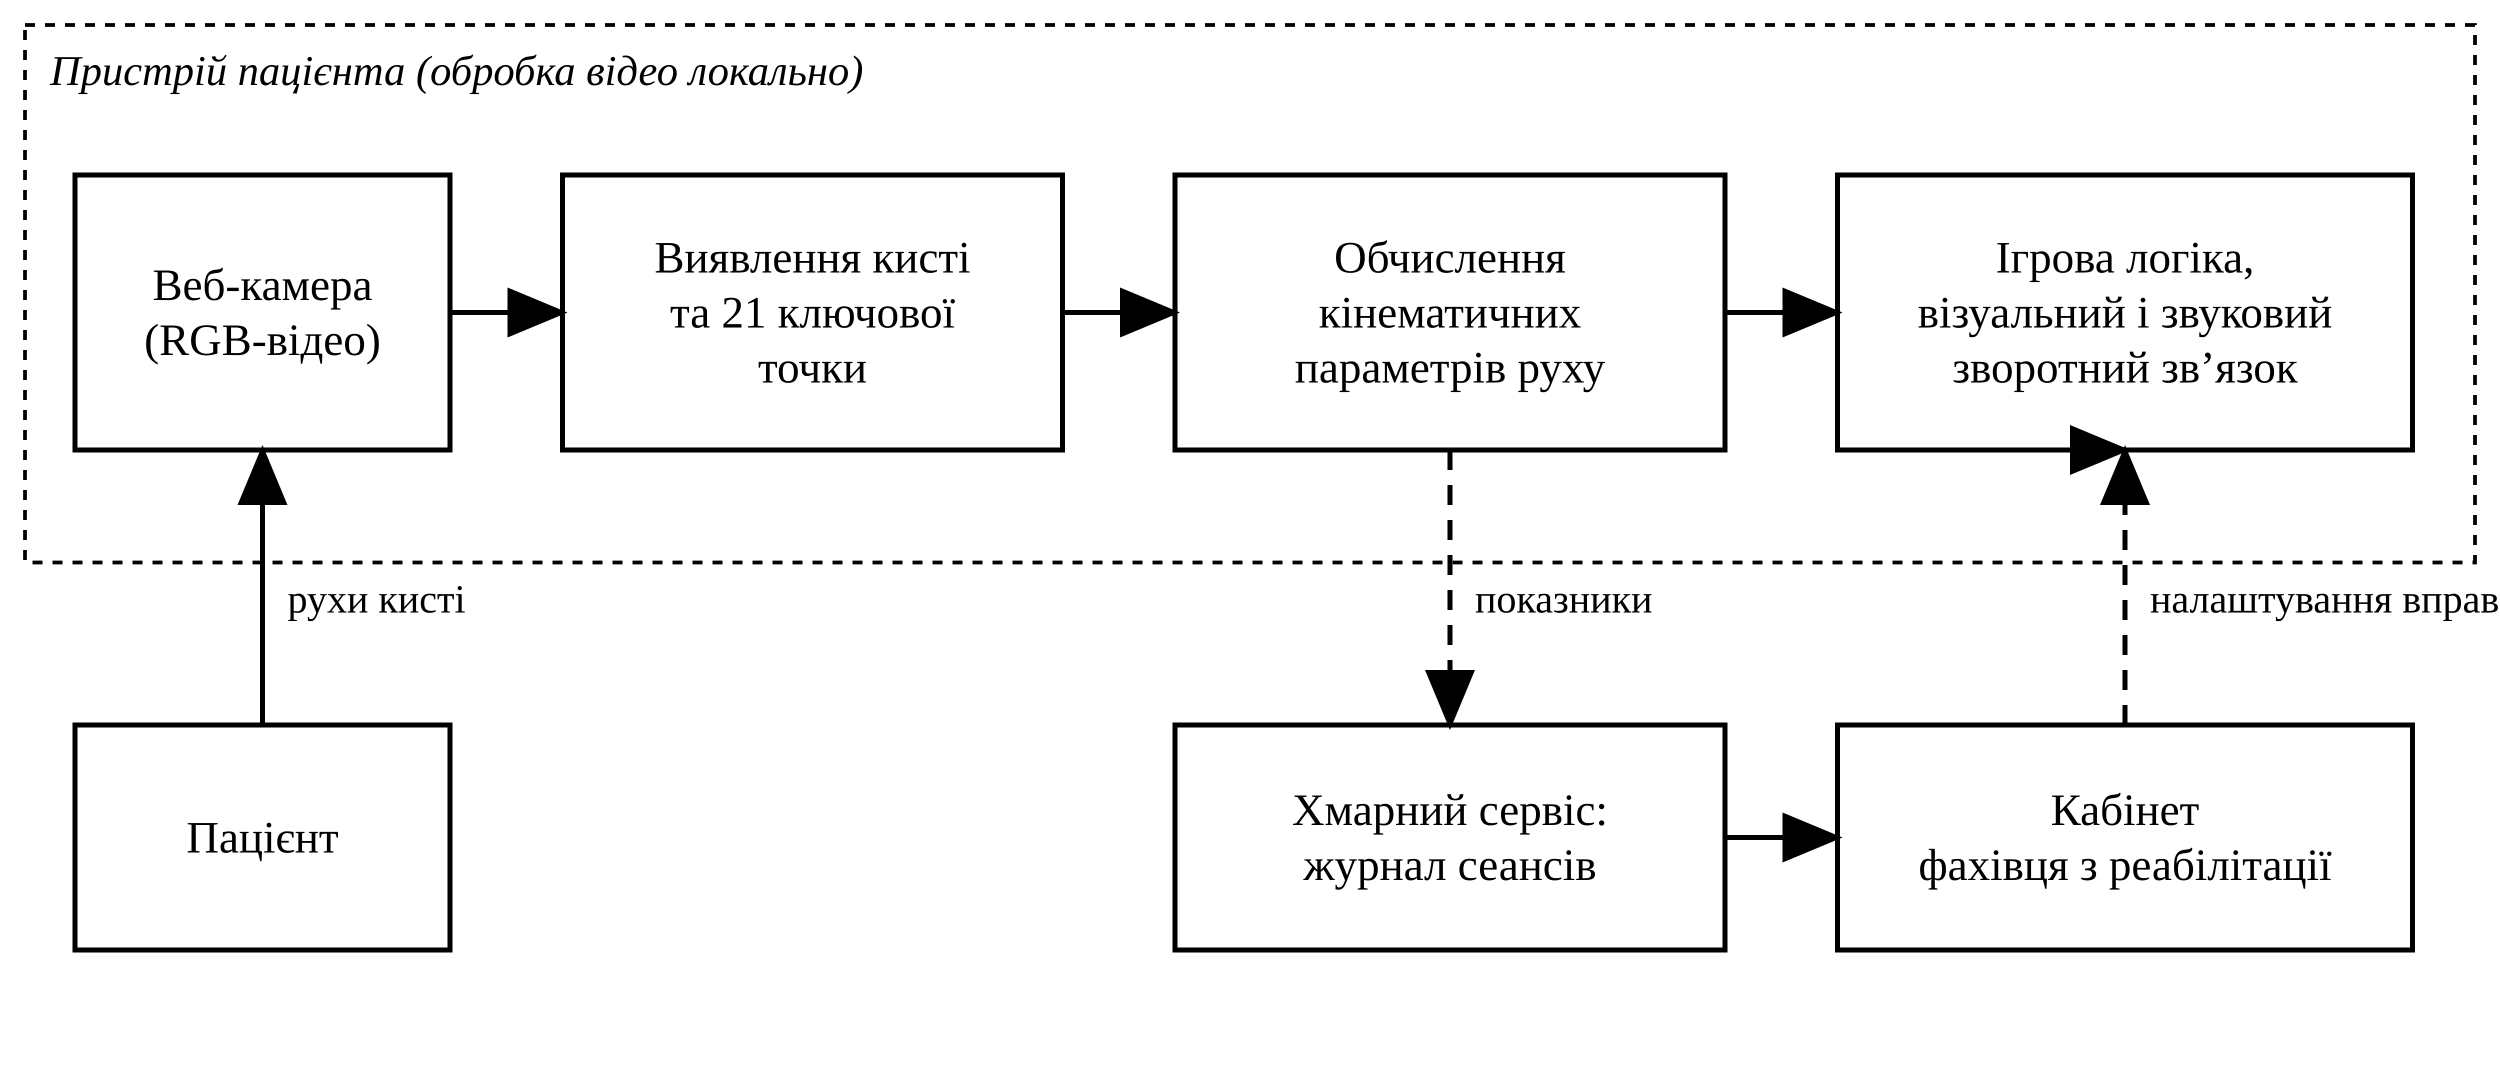
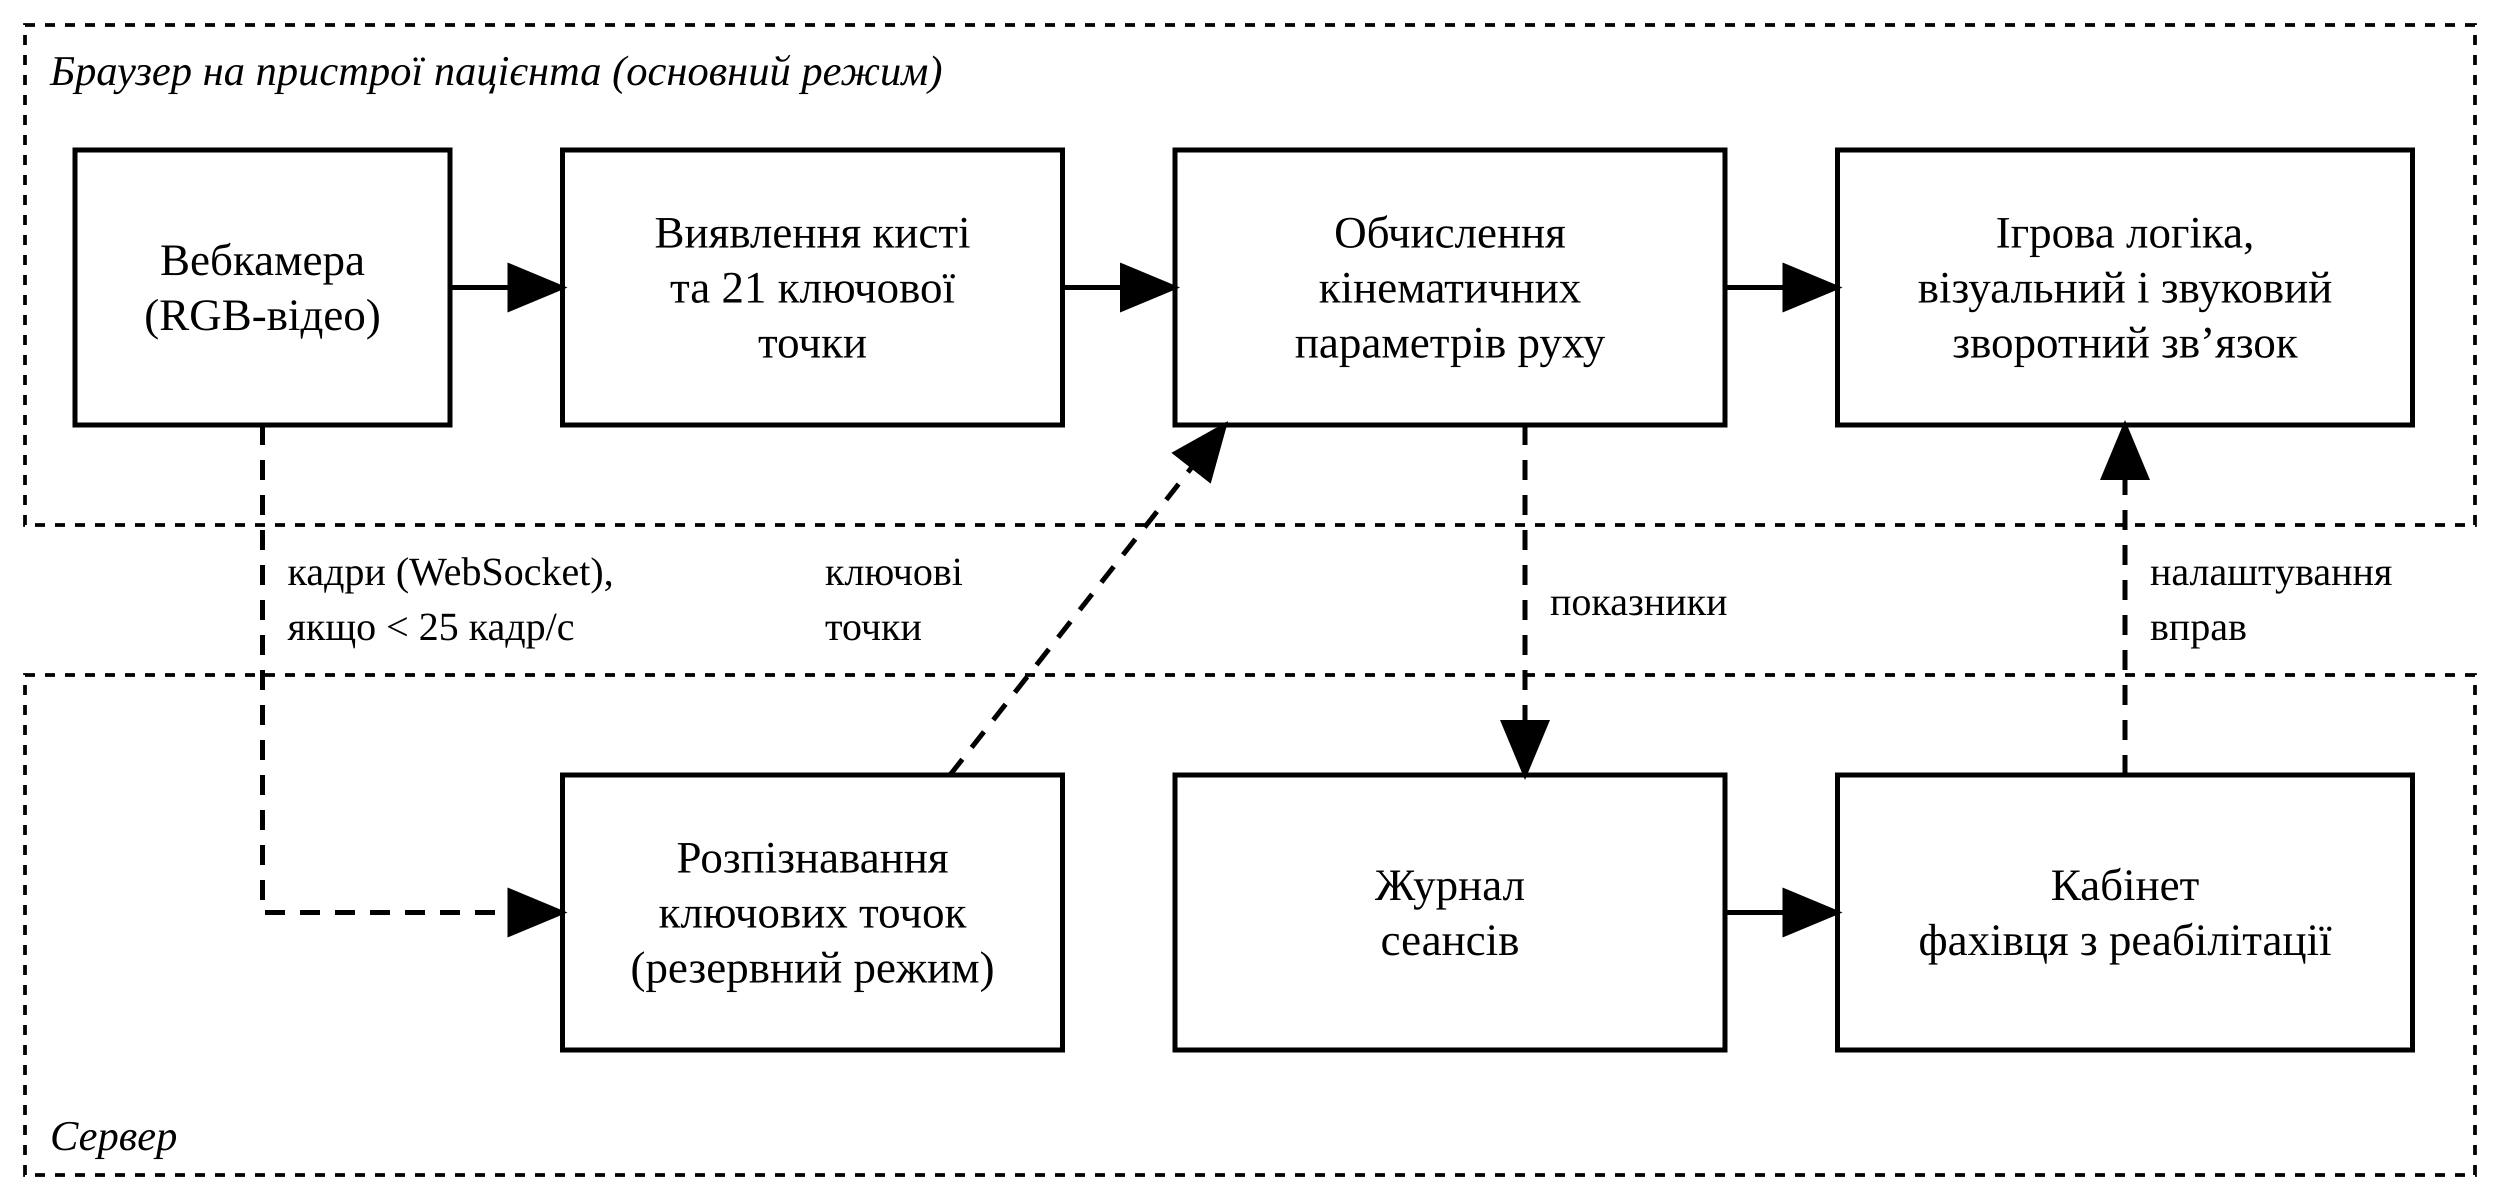
- <svg xmlns="http://www.w3.org/2000/svg" width="1000" height="430" viewBox="0 0 1000 430">
+ <svg xmlns="http://www.w3.org/2000/svg" width="1000" height="480" viewBox="0 0 1000 480" font-family="Liberation Serif, Times New Roman, serif">
  <defs>
    <marker id="a" markerWidth="12" markerHeight="10" refX="11" refY="5" orient="auto">
      <path d="M0,0 L12,5 L0,10 z" fill="black" />
    </marker>
  </defs>
-   <rect width="1000" height="430" fill="white" />
-   <rect x="10" y="10" width="980" height="215" fill="none" stroke="black" stroke-width="1.5" stroke-dasharray="4 4" />
-   <text x="20" y="34" font-family="Liberation Serif, Times New Roman, serif" font-size="17" font-style="italic">Пристрій пацієнта (обробка відео локально)</text>
-   <rect x="30" y="70" width="150" height="110" fill="white" stroke="black" stroke-width="2" />
-   <text x="105.0" y="120.0" text-anchor="middle" font-family="Liberation Serif, Times New Roman, serif" font-size="18">Веб-камера</text>
-   <text x="105.0" y="142.0" text-anchor="middle" font-family="Liberation Serif, Times New Roman, serif" font-size="18">(RGB-відео)</text>
-   <rect x="225" y="70" width="200" height="110" fill="white" stroke="black" stroke-width="2" />
-   <text x="325.0" y="109.0" text-anchor="middle" font-family="Liberation Serif, Times New Roman, serif" font-size="18">Виявлення кисті</text>
-   <text x="325.0" y="131.0" text-anchor="middle" font-family="Liberation Serif, Times New Roman, serif" font-size="18">та 21 ключової</text>
-   <text x="325.0" y="153.0" text-anchor="middle" font-family="Liberation Serif, Times New Roman, serif" font-size="18">точки</text>
-   <rect x="470" y="70" width="220" height="110" fill="white" stroke="black" stroke-width="2" />
-   <text x="580.0" y="109.0" text-anchor="middle" font-family="Liberation Serif, Times New Roman, serif" font-size="18">Обчислення</text>
-   <text x="580.0" y="131.0" text-anchor="middle" font-family="Liberation Serif, Times New Roman, serif" font-size="18">кінематичних</text>
-   <text x="580.0" y="153.0" text-anchor="middle" font-family="Liberation Serif, Times New Roman, serif" font-size="18">параметрів руху</text>
-   <rect x="735" y="70" width="230" height="110" fill="white" stroke="black" stroke-width="2" />
-   <text x="850.0" y="109.0" text-anchor="middle" font-family="Liberation Serif, Times New Roman, serif" font-size="18">Ігрова логіка,</text>
-   <text x="850.0" y="131.0" text-anchor="middle" font-family="Liberation Serif, Times New Roman, serif" font-size="18">візуальний і звуковий</text>
-   <text x="850.0" y="153.0" text-anchor="middle" font-family="Liberation Serif, Times New Roman, serif" font-size="18">зворотний зв’язок</text>
-   <line x1="180" y1="125" x2="225" y2="125" stroke="black" stroke-width="2" marker-end="url(#a)" />
-   <line x1="425" y1="125" x2="470" y2="125" stroke="black" stroke-width="2" marker-end="url(#a)" />
-   <line x1="690" y1="125" x2="735" y2="125" stroke="black" stroke-width="2" marker-end="url(#a)" />
-   <rect x="470" y="290" width="220" height="90" fill="white" stroke="black" stroke-width="2" />
-   <text x="580.0" y="330.0" text-anchor="middle" font-family="Liberation Serif, Times New Roman, serif" font-size="18">Хмарний сервіс:</text>
-   <text x="580.0" y="352.0" text-anchor="middle" font-family="Liberation Serif, Times New Roman, serif" font-size="18">журнал сеансів</text>
-   <rect x="735" y="290" width="230" height="90" fill="white" stroke="black" stroke-width="2" />
-   <text x="850.0" y="330.0" text-anchor="middle" font-family="Liberation Serif, Times New Roman, serif" font-size="18">Кабінет</text>
-   <text x="850.0" y="352.0" text-anchor="middle" font-family="Liberation Serif, Times New Roman, serif" font-size="18">фахівця з реабілітації</text>
-   <line x1="580" y1="180" x2="580" y2="290" stroke="black" stroke-width="2" marker-end="url(#a)" stroke-dasharray="8 6" />
-   <line x1="690" y1="335" x2="735" y2="335" stroke="black" stroke-width="2" marker-end="url(#a)" />
-   <line x1="850" y1="290" x2="850" y2="180" stroke="black" stroke-width="2" marker-end="url(#a)" stroke-dasharray="8 6" />
-   <text x="590" y="245" font-family="Liberation Serif, Times New Roman, serif" font-size="16">показники</text>
-   <text x="860" y="245" font-family="Liberation Serif, Times New Roman, serif" font-size="16">налаштування вправ</text>
-   <rect x="30" y="290" width="150" height="90" fill="white" stroke="black" stroke-width="2" />
-   <text x="105.0" y="341.0" text-anchor="middle" font-family="Liberation Serif, Times New Roman, serif" font-size="18">Пацієнт</text>
-   <line x1="850" y1="180" x2="850" y2="180" stroke="black" stroke-width="2" marker-end="url(#a)" />
-   <path d="M 850 225 L 850 250" stroke="none" />
-   <line x1="105" y1="290" x2="105" y2="180" stroke="black" stroke-width="2" marker-end="url(#a)" />
-   <text x="115" y="245" font-family="Liberation Serif, Times New Roman, serif" font-size="16">рухи кисті</text>
+   <rect width="1000" height="480" fill="white" />
+   <rect x="10" y="10" width="980" height="200" fill="none" stroke="black" stroke-width="1.5" stroke-dasharray="4 4" />
+   <text x="20" y="34" font-size="17" font-style="italic">Браузер на пристрої пацієнта (основний режим)</text>
+   <rect x="30" y="60" width="150" height="110" fill="white" stroke="black" stroke-width="2" />
+   <text x="105" y="110" text-anchor="middle" font-size="18">Вебкамера</text>
+   <text x="105" y="132" text-anchor="middle" font-size="18">(RGB-відео)</text>
+   <rect x="225" y="60" width="200" height="110" fill="white" stroke="black" stroke-width="2" />
+   <text x="325" y="99" text-anchor="middle" font-size="18">Виявлення кисті</text>
+   <text x="325" y="121" text-anchor="middle" font-size="18">та 21 ключової</text>
+   <text x="325" y="143" text-anchor="middle" font-size="18">точки</text>
+   <rect x="470" y="60" width="220" height="110" fill="white" stroke="black" stroke-width="2" />
+   <text x="580" y="99" text-anchor="middle" font-size="18">Обчислення</text>
+   <text x="580" y="121" text-anchor="middle" font-size="18">кінематичних</text>
+   <text x="580" y="143" text-anchor="middle" font-size="18">параметрів руху</text>
+   <rect x="735" y="60" width="230" height="110" fill="white" stroke="black" stroke-width="2" />
+   <text x="850" y="99" text-anchor="middle" font-size="18">Ігрова логіка,</text>
+   <text x="850" y="121" text-anchor="middle" font-size="18">візуальний і звуковий</text>
+   <text x="850" y="143" text-anchor="middle" font-size="18">зворотний зв’язок</text>
+   <line x1="180" y1="115" x2="225" y2="115" stroke="black" stroke-width="2" marker-end="url(#a)" />
+   <line x1="425" y1="115" x2="470" y2="115" stroke="black" stroke-width="2" marker-end="url(#a)" />
+   <line x1="690" y1="115" x2="735" y2="115" stroke="black" stroke-width="2" marker-end="url(#a)" />
+   <rect x="10" y="270" width="980" height="200" fill="none" stroke="black" stroke-width="1.5" stroke-dasharray="4 4" />
+   <text x="20" y="460" font-size="17" font-style="italic">Сервер</text>
+   <rect x="225" y="310" width="200" height="110" fill="white" stroke="black" stroke-width="2" />
+   <text x="325" y="349" text-anchor="middle" font-size="18">Розпізнавання</text>
+   <text x="325" y="371" text-anchor="middle" font-size="18">ключових точок</text>
+   <text x="325" y="393" text-anchor="middle" font-size="18">(резервний режим)</text>
+   <rect x="470" y="310" width="220" height="110" fill="white" stroke="black" stroke-width="2" />
+   <text x="580" y="360" text-anchor="middle" font-size="18">Журнал</text>
+   <text x="580" y="382" text-anchor="middle" font-size="18">сеансів</text>
+   <rect x="735" y="310" width="230" height="110" fill="white" stroke="black" stroke-width="2" />
+   <text x="850" y="360" text-anchor="middle" font-size="18">Кабінет</text>
+   <text x="850" y="382" text-anchor="middle" font-size="18">фахівця з реабілітації</text>
+   <polyline points="105,170 105,365 225,365" fill="none" stroke="black" stroke-width="2" stroke-dasharray="8 6" marker-end="url(#a)" />
+   <text x="115" y="234" font-size="16">кадри (WebSocket),</text>
+   <text x="115" y="256" font-size="16">якщо &lt; 25 кадр/с</text>
+   <line x1="380" y1="310" x2="490" y2="170" stroke="black" stroke-width="2" stroke-dasharray="8 6" marker-end="url(#a)" />
+   <text x="330" y="234" font-size="16">ключові</text>
+   <text x="330" y="256" font-size="16">точки</text>
+   <line x1="610" y1="170" x2="610" y2="310" stroke="black" stroke-width="2" stroke-dasharray="8 6" marker-end="url(#a)" />
+   <text x="620" y="246" font-size="16">показники</text>
+   <line x1="690" y1="365" x2="735" y2="365" stroke="black" stroke-width="2" marker-end="url(#a)" />
+   <line x1="850" y1="310" x2="850" y2="170" stroke="black" stroke-width="2" stroke-dasharray="8 6" marker-end="url(#a)" />
+   <text x="860" y="234" font-size="16">налаштування</text>
+   <text x="860" y="256" font-size="16">вправ</text>
</svg>
